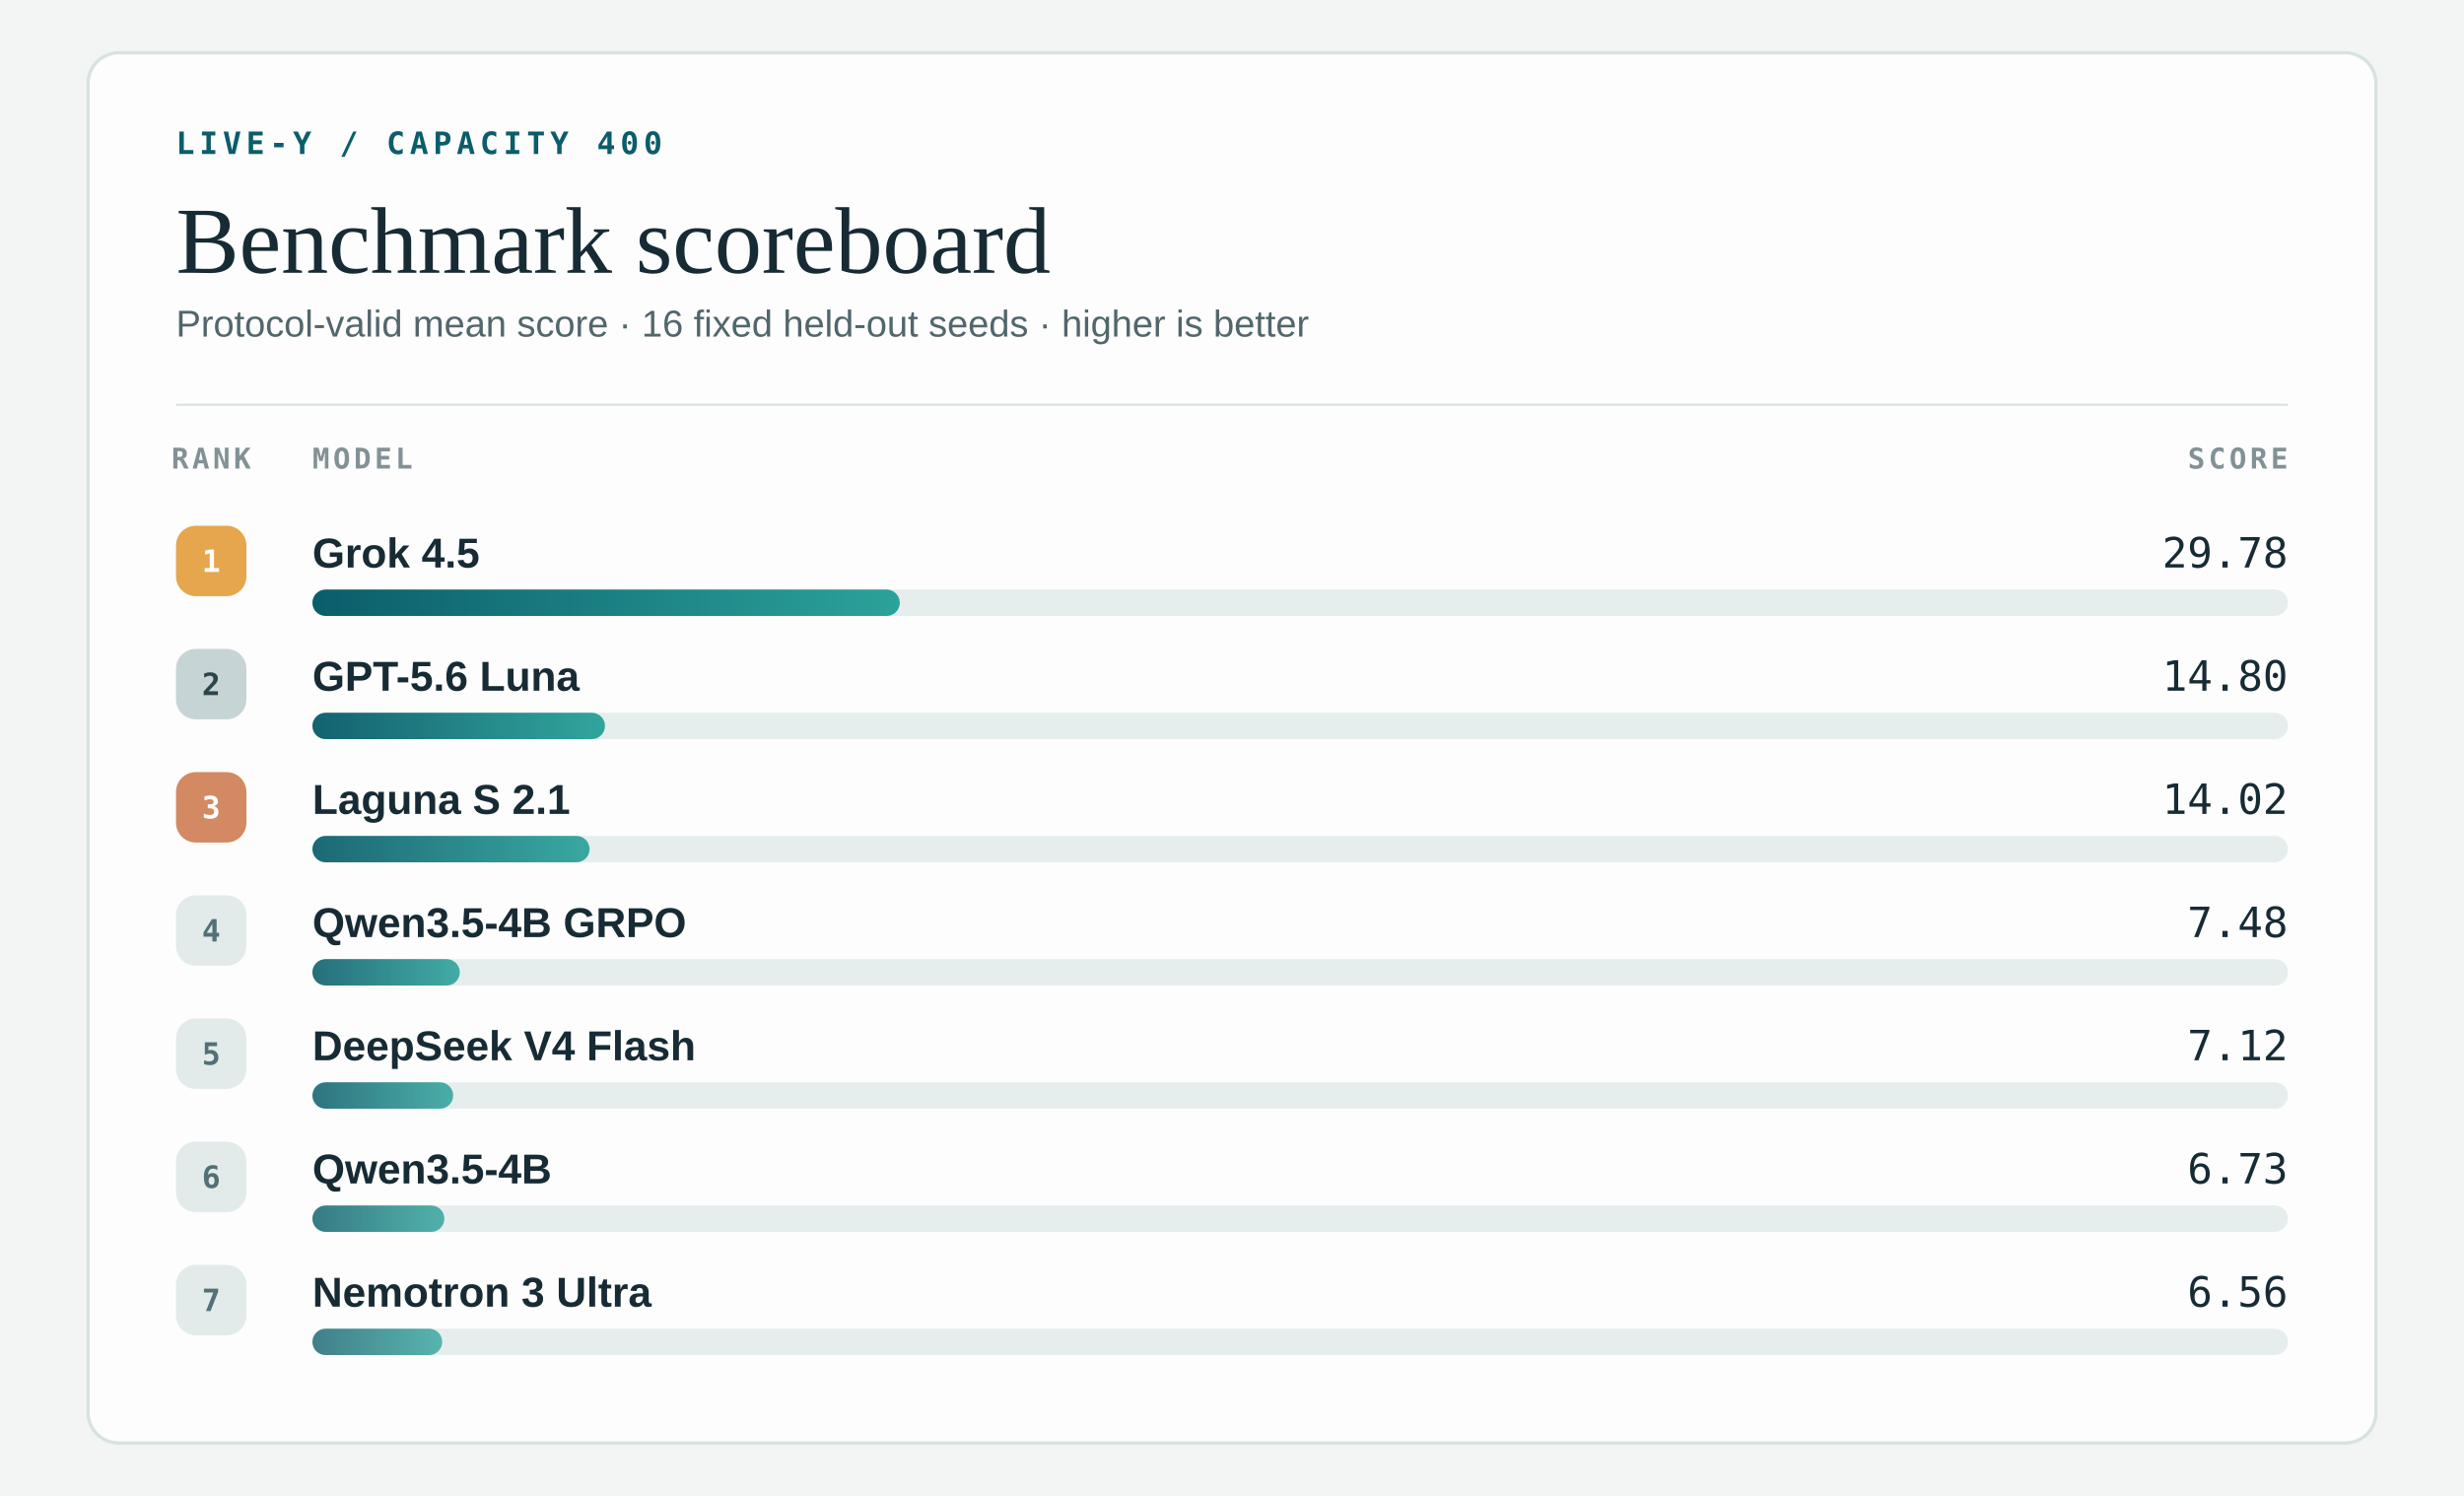
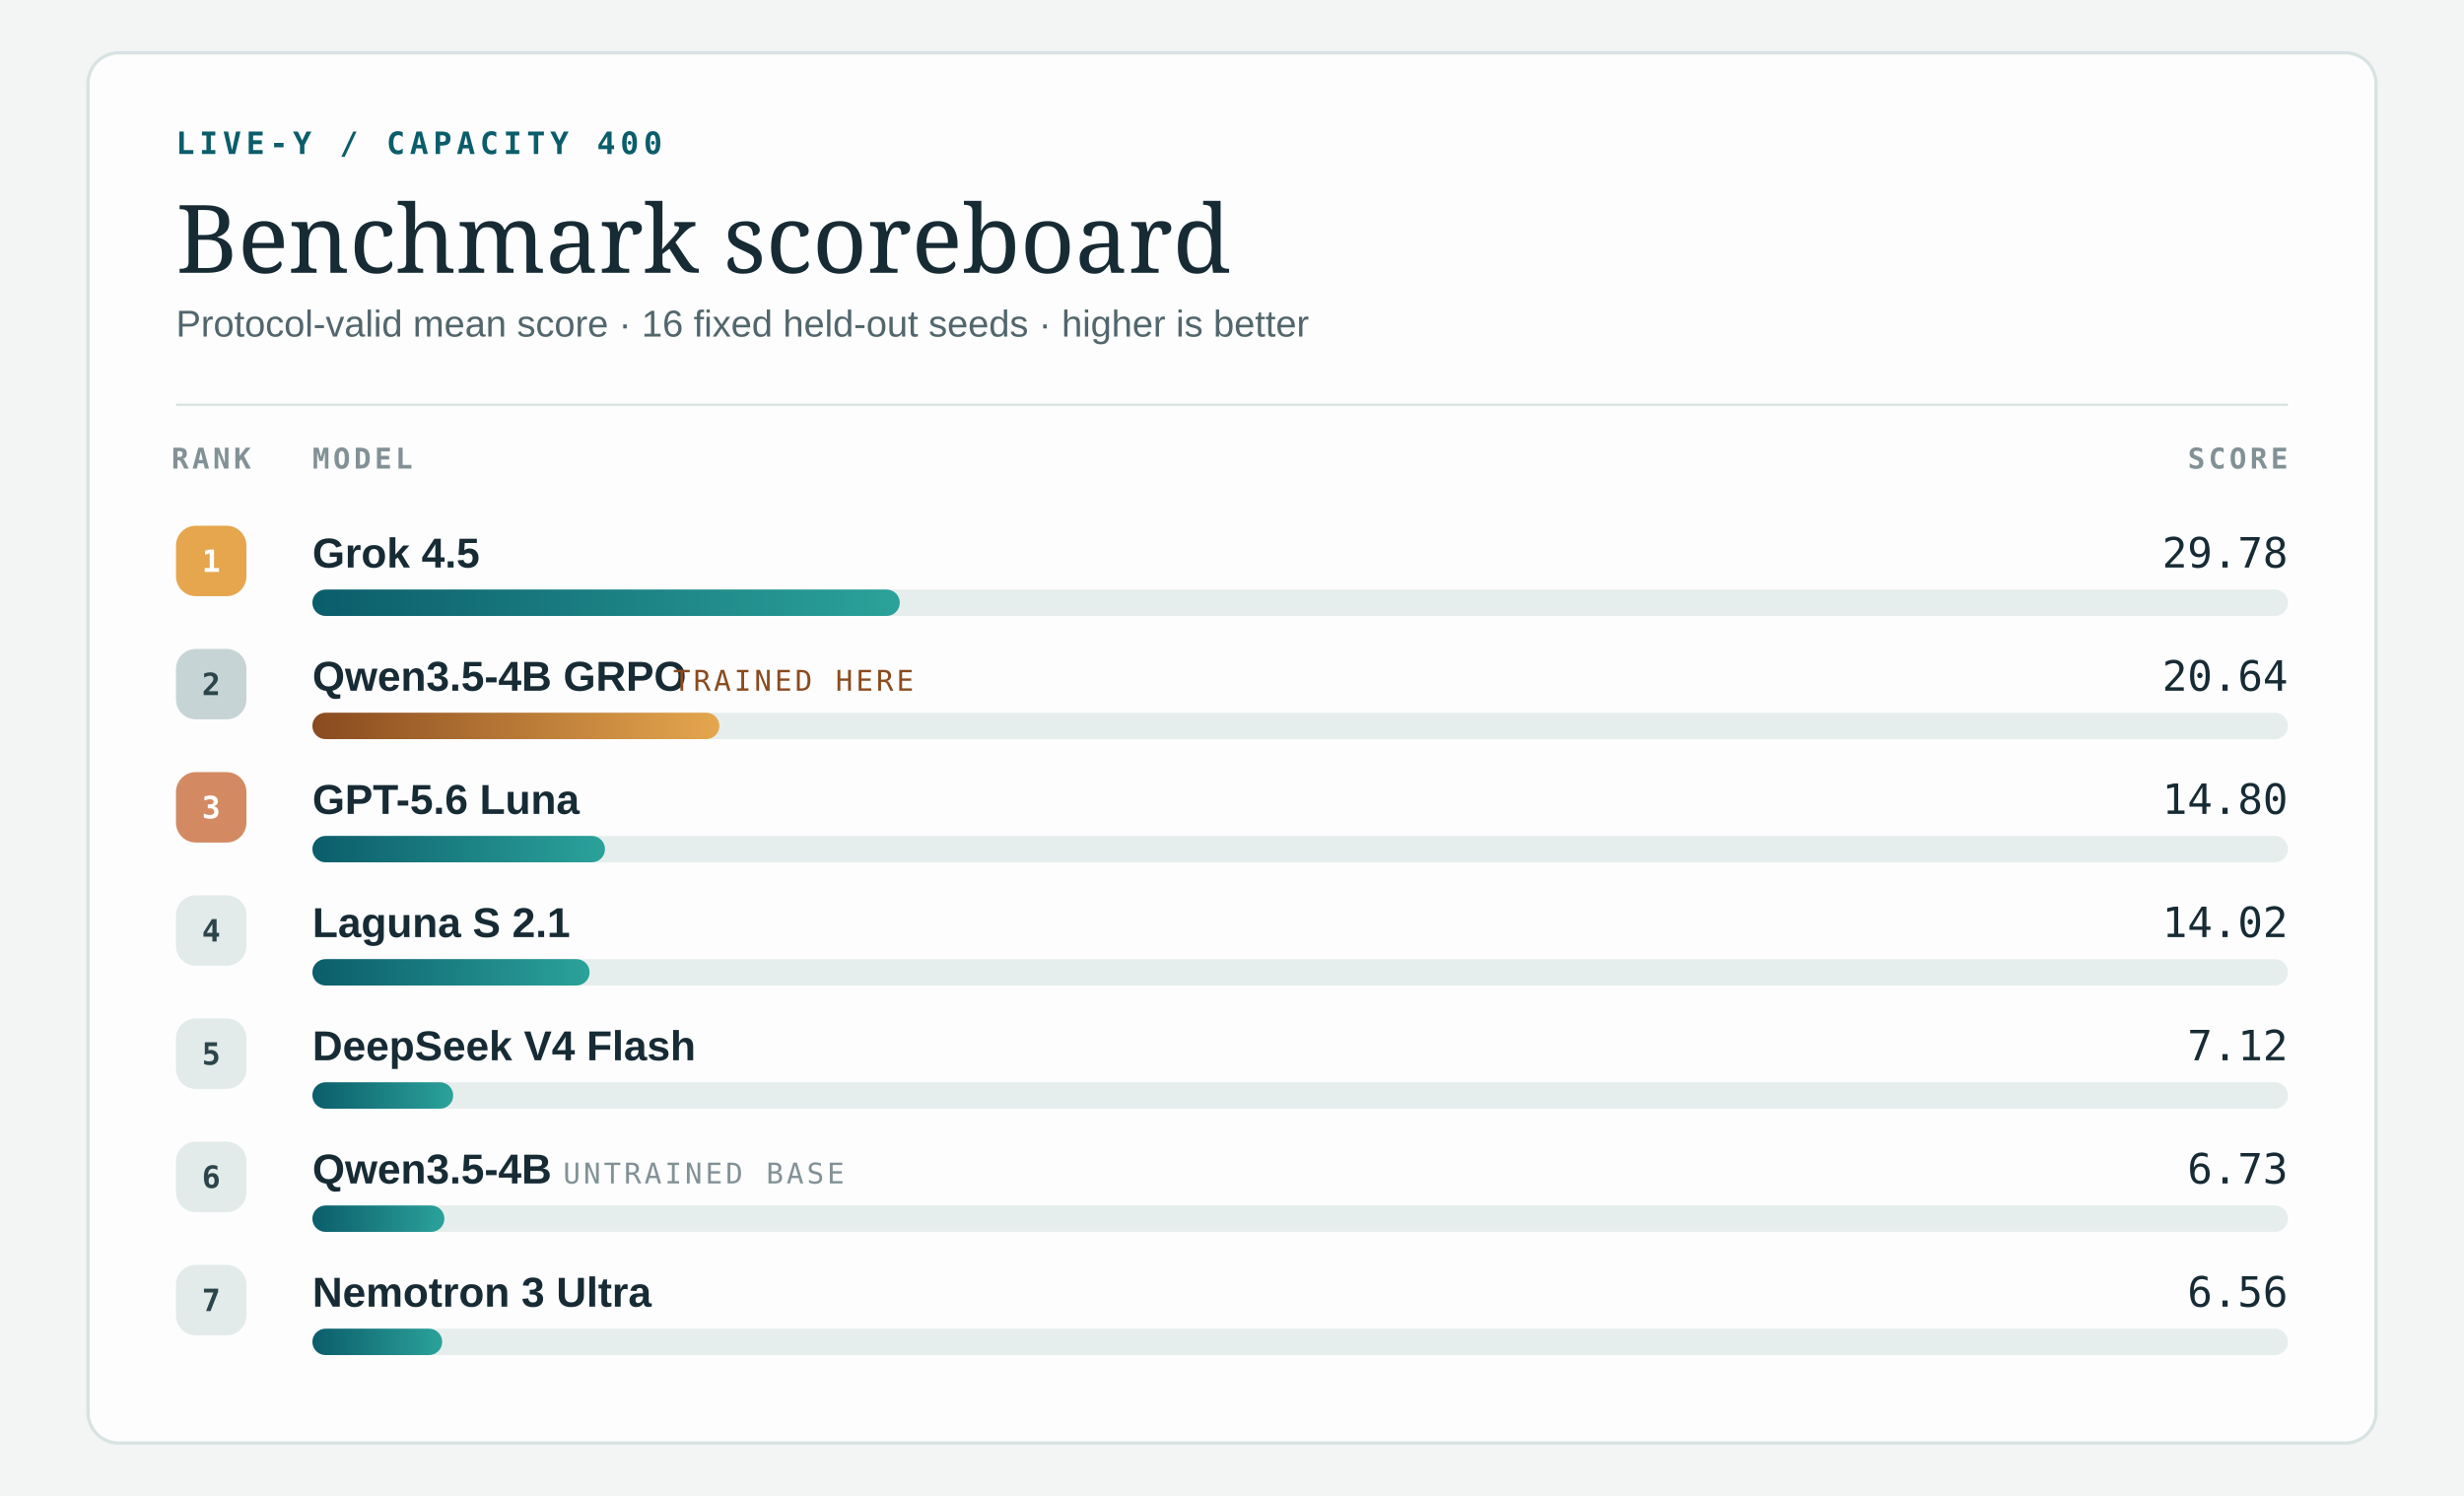
<svg xmlns="http://www.w3.org/2000/svg" width="1120" height="680" viewBox="0 0 1120 680" role="img" aria-labelledby="title">
  <rect width="1120" height="680" fill="#F2F5F4" />
  <rect x="40" y="24" width="1040" height="632" rx="14" fill="#FCFDFC" stroke="#D8E2E2" stroke-width="1.5" />
  <defs>
    <linearGradient id="bar" x1="0" y1="0" x2="1" y2="0">
      <stop offset="0%" stop-color="#0B5D6B" />
      <stop offset="100%" stop-color="#2BA29A" />
    </linearGradient>
+     <linearGradient id="ours" x1="0" y1="0" x2="1" y2="0">
+       <stop offset="0%" stop-color="#8A4B1F" />
+       <stop offset="100%" stop-color="#E5A64E" />
+     </linearGradient>
  </defs>
-   <g fill="#0B5D6B" font-family="IBM Plex Mono, Menlo, Consolas, monospace" font-size="14" font-weight="600" letter-spacing="2.2">
+   <g fill="#0B5D6B" font-family="IBM Plex Mono, Menlo, monospace" font-size="14" font-weight="600" letter-spacing="2.2">
    <text x="80" y="70">LIVE-Y / CAPACITY 400</text>
  </g>
-   <text x="80" y="124" fill="#172B35" font-family="Georgia, Times New Roman, serif" font-size="43">Benchmark scoreboard</text>
-   <text x="80" y="153" fill="#52666C" font-family="IBM Plex Sans, Helvetica Neue, Arial, sans-serif" font-size="17">Protocol-valid mean score · 16 fixed held-out seeds · higher is better</text>
+   <text x="80" y="124" fill="#172B35" font-family="Georgia, serif" font-size="43">Benchmark scoreboard</text>
+   <text x="80" y="153" fill="#52666C" font-family="IBM Plex Sans, Arial, sans-serif" font-size="17">Protocol-valid mean score · 16 fixed held-out seeds · higher is better</text>
  <line x1="80" y1="184" x2="1040" y2="184" stroke="#D8E2E2" stroke-width="1" />
-   <g fill="#829196" font-family="IBM Plex Mono, Menlo, Consolas, monospace" font-size="13" font-weight="600" letter-spacing="1.6">
+   <g fill="#829196" font-family="IBM Plex Mono, Menlo, monospace" font-size="13" font-weight="600" letter-spacing="1.6">
    <text x="96" y="213" text-anchor="middle">RANK</text>
    <text x="142" y="213">MODEL</text>
    <text x="1040" y="213" text-anchor="end">SCORE</text>
  </g>
-   <g font-family="IBM Plex Sans, Helvetica Neue, Arial, sans-serif" fill="#172B35">
+   <g font-family="IBM Plex Sans, Arial, sans-serif" fill="#172B35">
    <rect x="80" y="239" width="32" height="32" rx="9" fill="#E5A64E" />
-     <text x="96" y="260" text-anchor="middle" fill="#FFFFFF" font-family="IBM Plex Mono, Menlo, Consolas, monospace" font-size="14" font-weight="700">1</text>
+     <text x="96" y="260" text-anchor="middle" fill="#FFFFFF" font-family="IBM Plex Mono, Menlo, monospace" font-size="14" font-weight="700">1</text>
    <text x="142" y="258" font-size="19" font-weight="600">Grok 4.5</text>
-     <text x="1040" y="258" text-anchor="end" fill="#172B35" font-family="IBM Plex Mono, Menlo, Consolas, monospace" font-size="19">29.78</text>
+     <text x="1040" y="258" text-anchor="end" fill="#172B35" font-family="IBM Plex Mono, Menlo, monospace" font-size="19">29.78</text>
    <rect x="142" y="268" width="898" height="12" rx="6" fill="#E6EEED" />
    <rect x="142" y="268" width="267" height="12" rx="6" fill="url(#bar)" />
    <rect x="80" y="295" width="32" height="32" rx="9" fill="#C7D4D5" />
-     <text x="96" y="316" text-anchor="middle" fill="#2B454B" font-family="IBM Plex Mono, Menlo, Consolas, monospace" font-size="14" font-weight="700">2</text>
-     <text x="142" y="314" font-size="19" font-weight="600">GPT-5.6 Luna</text>
-     <text x="1040" y="314" text-anchor="end" fill="#172B35" font-family="IBM Plex Mono, Menlo, Consolas, monospace" font-size="19">14.80</text>
+     <text x="96" y="316" text-anchor="middle" fill="#2B454B" font-family="IBM Plex Mono, Menlo, monospace" font-size="14" font-weight="700">2</text>
+     <text x="142" y="314" font-size="19" font-weight="600">Qwen3.5-4B GRPO</text>
+     <text x="306" y="314" font-size="13" fill="#8A4B1F" font-family="IBM Plex Mono, Menlo, monospace" letter-spacing="1.4">TRAINED HERE</text>
+     <text x="1040" y="314" text-anchor="end" fill="#172B35" font-family="IBM Plex Mono, Menlo, monospace" font-size="19">20.64</text>
    <rect x="142" y="324" width="898" height="12" rx="6" fill="#E6EEED" />
-     <rect x="142" y="324" width="133" height="12" rx="6" fill="url(#bar)" fill-opacity="0.96" />
+     <rect x="142" y="324" width="185" height="12" rx="6" fill="url(#ours)" />
    <rect x="80" y="351" width="32" height="32" rx="9" fill="#D38A62" />
-     <text x="96" y="372" text-anchor="middle" fill="#FFFFFF" font-family="IBM Plex Mono, Menlo, Consolas, monospace" font-size="14" font-weight="700">3</text>
-     <text x="142" y="370" font-size="19" font-weight="600">Laguna S 2.1</text>
-     <text x="1040" y="370" text-anchor="end" fill="#172B35" font-family="IBM Plex Mono, Menlo, Consolas, monospace" font-size="19">14.02</text>
+     <text x="96" y="372" text-anchor="middle" fill="#FFFFFF" font-family="IBM Plex Mono, Menlo, monospace" font-size="14" font-weight="700">3</text>
+     <text x="142" y="370" font-size="19" font-weight="600">GPT-5.6 Luna</text>
+     <text x="1040" y="370" text-anchor="end" fill="#172B35" font-family="IBM Plex Mono, Menlo, monospace" font-size="19">14.80</text>
    <rect x="142" y="380" width="898" height="12" rx="6" fill="#E6EEED" />
-     <rect x="142" y="380" width="126" height="12" rx="6" fill="url(#bar)" fill-opacity="0.92" />
+     <rect x="142" y="380" width="133" height="12" rx="6" fill="url(#bar)" />
    <rect x="80" y="407" width="32" height="32" rx="9" fill="#E2EBEA" />
-     <text x="96" y="428" text-anchor="middle" fill="#527076" font-family="IBM Plex Mono, Menlo, Consolas, monospace" font-size="14" font-weight="700">4</text>
-     <text x="142" y="426" font-size="19" font-weight="600">Qwen3.5-4B GRPO</text>
-     <text x="1040" y="426" text-anchor="end" fill="#172B35" font-family="IBM Plex Mono, Menlo, Consolas, monospace" font-size="19">7.48</text>
+     <text x="96" y="428" text-anchor="middle" fill="#2B454B" font-family="IBM Plex Mono, Menlo, monospace" font-size="14" font-weight="700">4</text>
+     <text x="142" y="426" font-size="19" font-weight="600">Laguna S 2.1</text>
+     <text x="1040" y="426" text-anchor="end" fill="#172B35" font-family="IBM Plex Mono, Menlo, monospace" font-size="19">14.02</text>
    <rect x="142" y="436" width="898" height="12" rx="6" fill="#E6EEED" />
-     <rect x="142" y="436" width="67" height="12" rx="6" fill="url(#bar)" fill-opacity="0.88" />
+     <rect x="142" y="436" width="126" height="12" rx="6" fill="url(#bar)" />
    <rect x="80" y="463" width="32" height="32" rx="9" fill="#E2EBEA" />
-     <text x="96" y="484" text-anchor="middle" fill="#527076" font-family="IBM Plex Mono, Menlo, Consolas, monospace" font-size="14" font-weight="700">5</text>
+     <text x="96" y="484" text-anchor="middle" fill="#2B454B" font-family="IBM Plex Mono, Menlo, monospace" font-size="14" font-weight="700">5</text>
    <text x="142" y="482" font-size="19" font-weight="600">DeepSeek V4 Flash</text>
-     <text x="1040" y="482" text-anchor="end" fill="#172B35" font-family="IBM Plex Mono, Menlo, Consolas, monospace" font-size="19">7.12</text>
+     <text x="1040" y="482" text-anchor="end" fill="#172B35" font-family="IBM Plex Mono, Menlo, monospace" font-size="19">7.12</text>
    <rect x="142" y="492" width="898" height="12" rx="6" fill="#E6EEED" />
-     <rect x="142" y="492" width="64" height="12" rx="6" fill="url(#bar)" fill-opacity="0.84" />
+     <rect x="142" y="492" width="64" height="12" rx="6" fill="url(#bar)" />
    <rect x="80" y="519" width="32" height="32" rx="9" fill="#E2EBEA" />
-     <text x="96" y="540" text-anchor="middle" fill="#527076" font-family="IBM Plex Mono, Menlo, Consolas, monospace" font-size="14" font-weight="700">6</text>
+     <text x="96" y="540" text-anchor="middle" fill="#2B454B" font-family="IBM Plex Mono, Menlo, monospace" font-size="14" font-weight="700">6</text>
    <text x="142" y="538" font-size="19" font-weight="600">Qwen3.5-4B</text>
-     <text x="1040" y="538" text-anchor="end" fill="#172B35" font-family="IBM Plex Mono, Menlo, Consolas, monospace" font-size="19">6.73</text>
+     <text x="256" y="538" font-size="13" fill="#829196" font-family="IBM Plex Mono, Menlo, monospace" letter-spacing="1.4">UNTRAINED BASE</text>
+     <text x="1040" y="538" text-anchor="end" fill="#172B35" font-family="IBM Plex Mono, Menlo, monospace" font-size="19">6.73</text>
    <rect x="142" y="548" width="898" height="12" rx="6" fill="#E6EEED" />
-     <rect x="142" y="548" width="60" height="12" rx="6" fill="url(#bar)" fill-opacity="0.80" />
+     <rect x="142" y="548" width="60" height="12" rx="6" fill="url(#bar)" />
    <rect x="80" y="575" width="32" height="32" rx="9" fill="#E2EBEA" />
-     <text x="96" y="596" text-anchor="middle" fill="#527076" font-family="IBM Plex Mono, Menlo, Consolas, monospace" font-size="14" font-weight="700">7</text>
+     <text x="96" y="596" text-anchor="middle" fill="#2B454B" font-family="IBM Plex Mono, Menlo, monospace" font-size="14" font-weight="700">7</text>
    <text x="142" y="594" font-size="19" font-weight="600">Nemotron 3 Ultra</text>
-     <text x="1040" y="594" text-anchor="end" fill="#172B35" font-family="IBM Plex Mono, Menlo, Consolas, monospace" font-size="19">6.56</text>
+     <text x="1040" y="594" text-anchor="end" fill="#172B35" font-family="IBM Plex Mono, Menlo, monospace" font-size="19">6.56</text>
    <rect x="142" y="604" width="898" height="12" rx="6" fill="#E6EEED" />
-     <rect x="142" y="604" width="59" height="12" rx="6" fill="url(#bar)" fill-opacity="0.76" />
+     <rect x="142" y="604" width="59" height="12" rx="6" fill="url(#bar)" />
  </g>
</svg>
